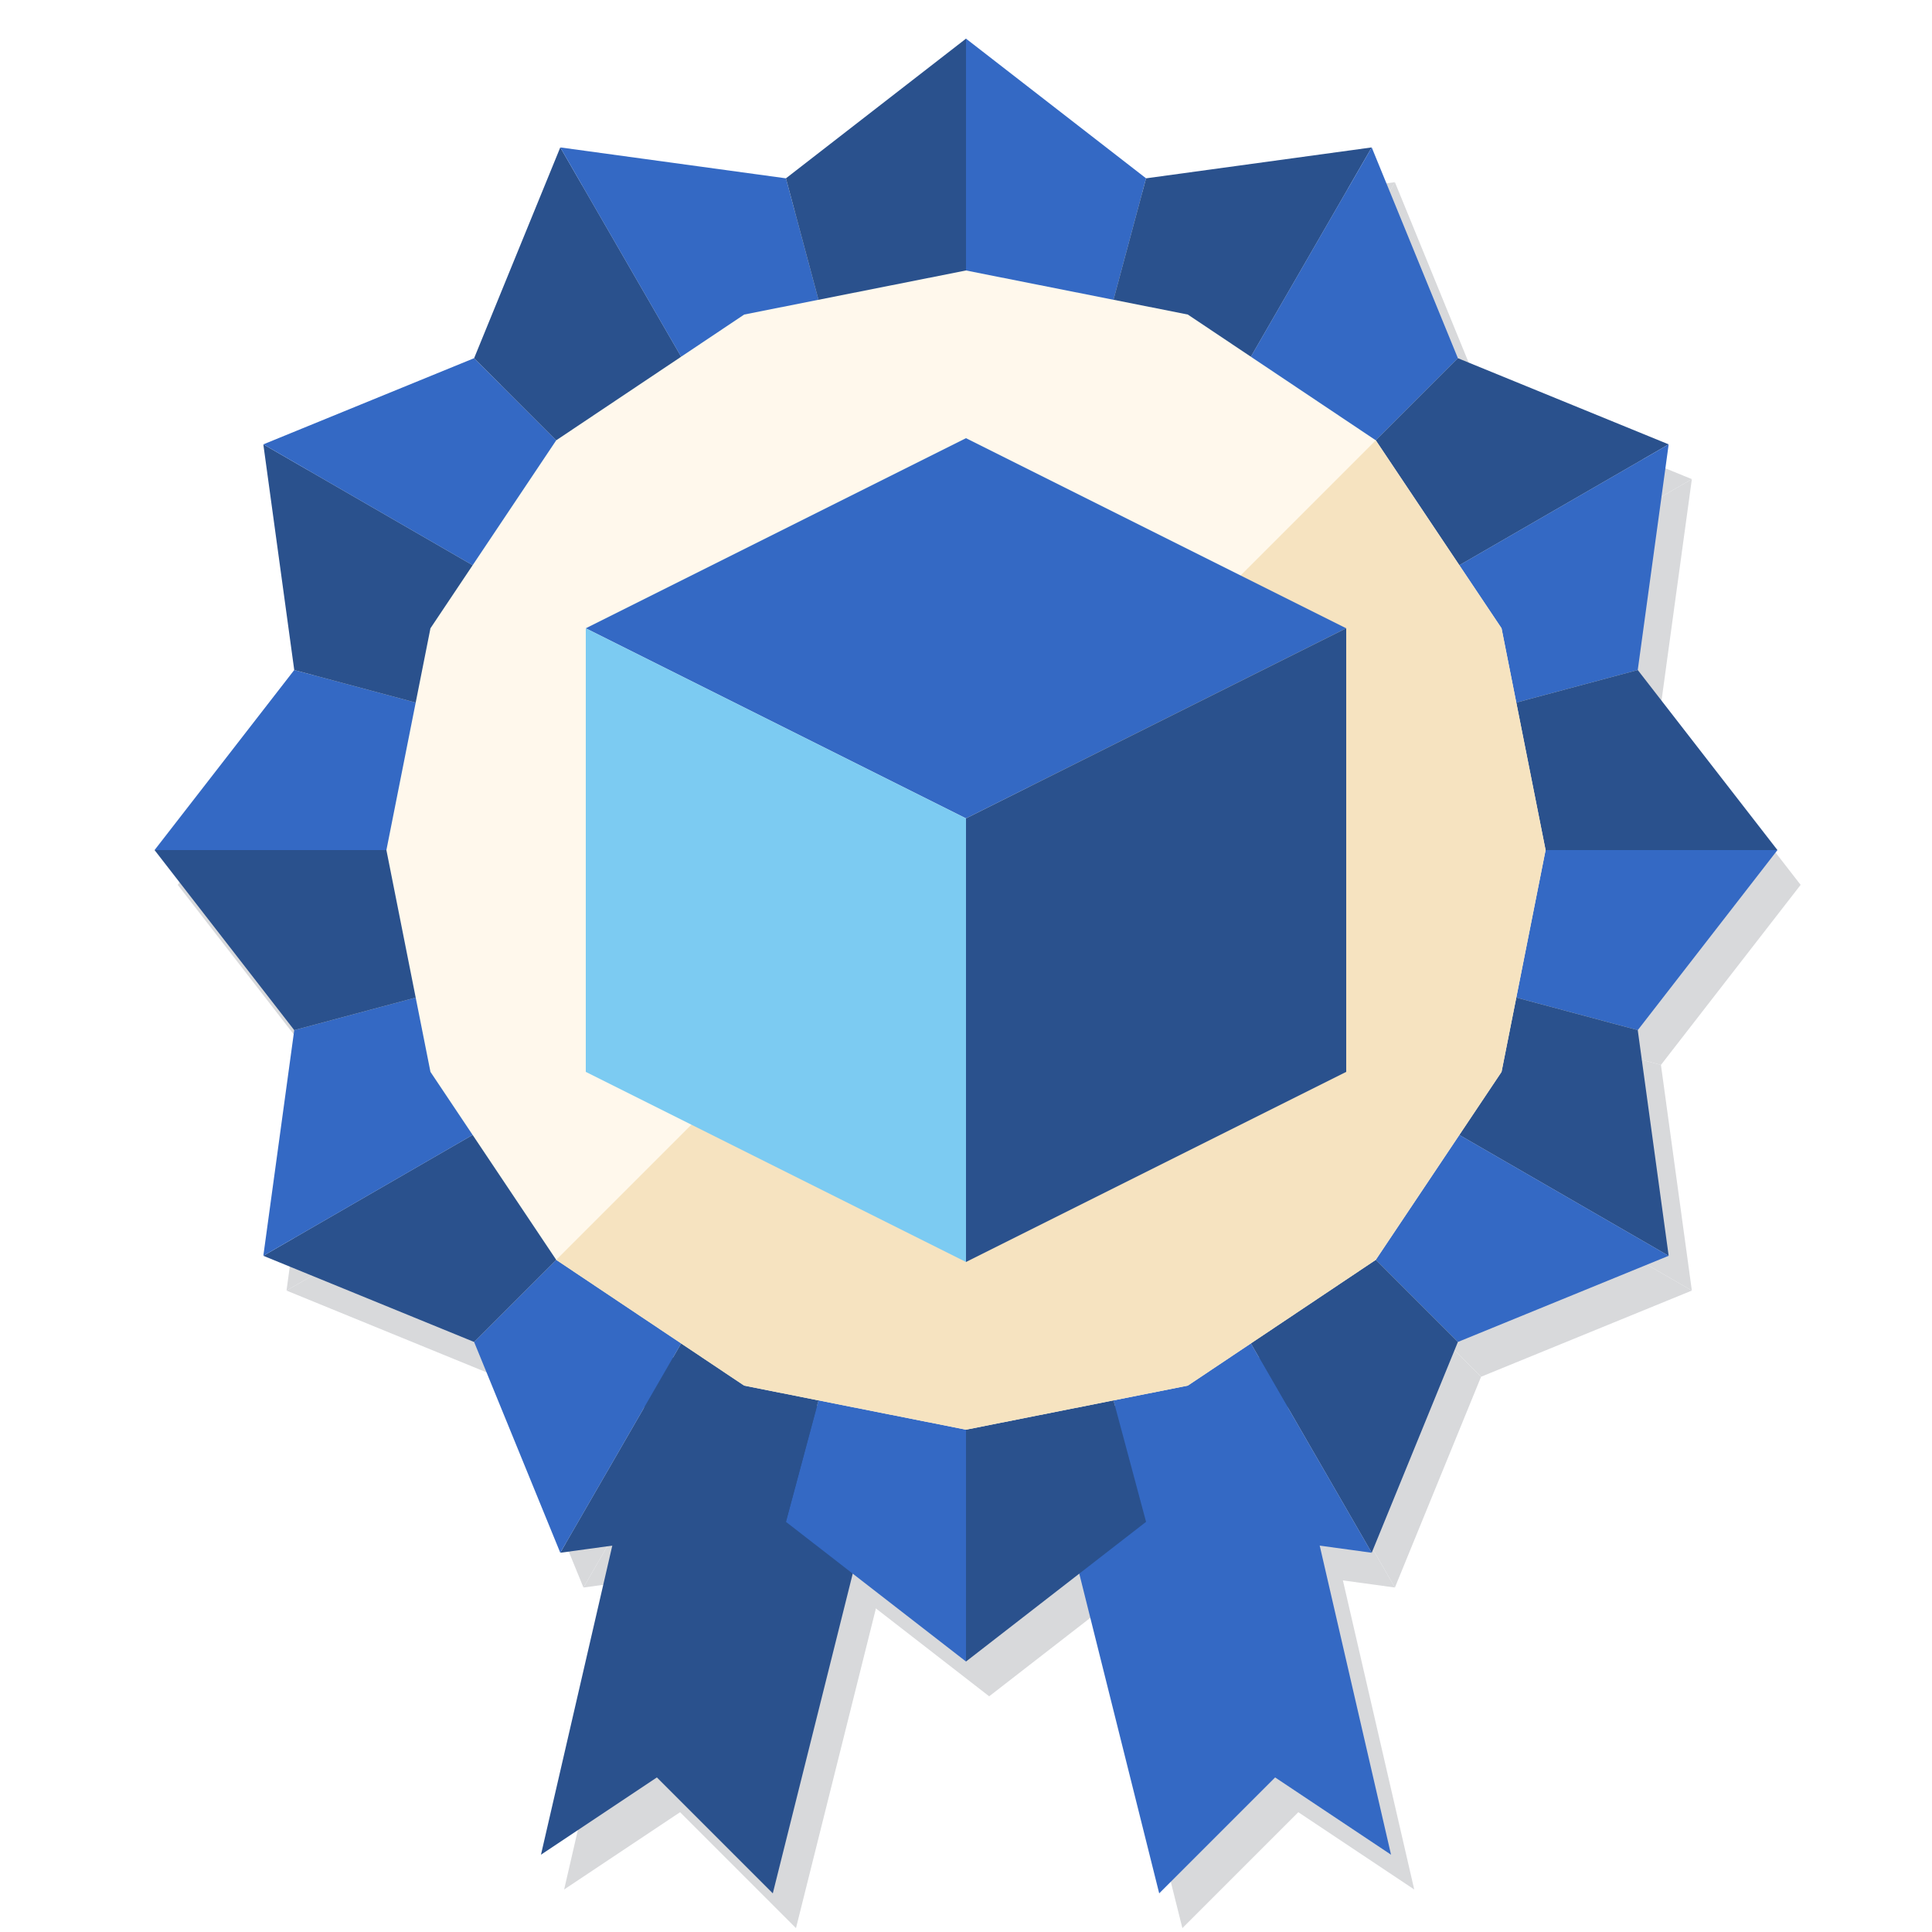
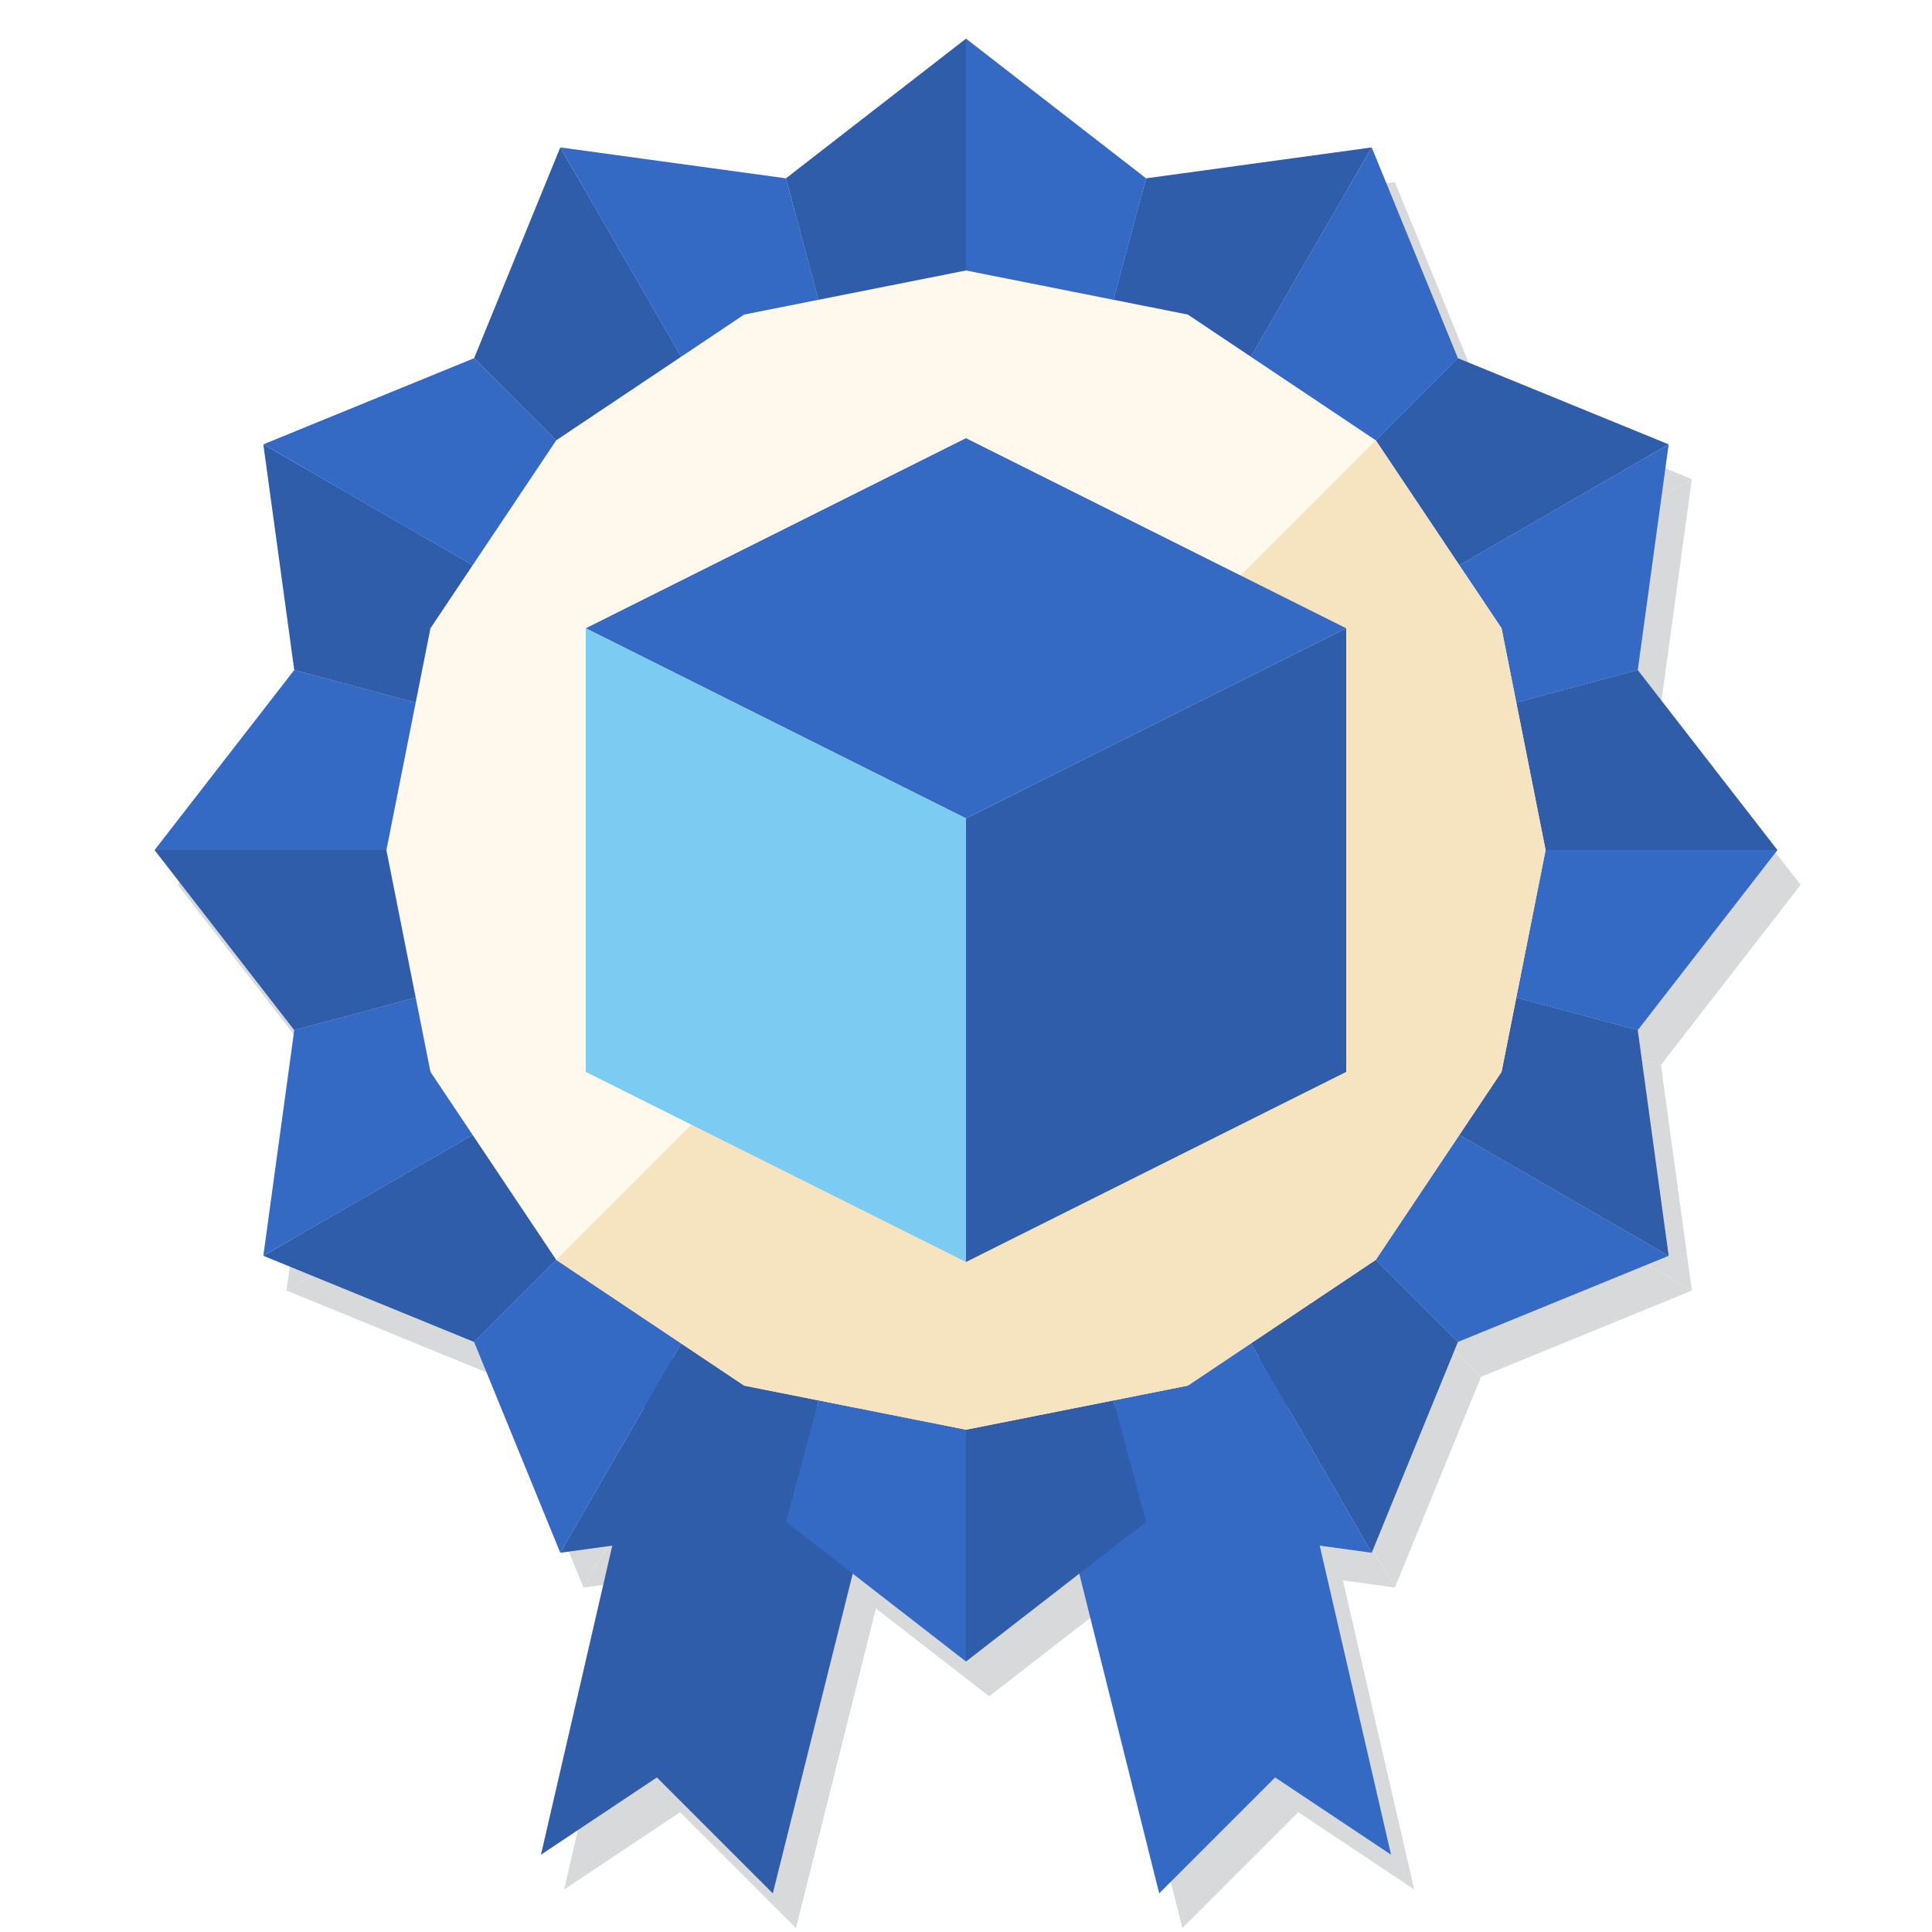
<svg xmlns="http://www.w3.org/2000/svg" width="100" height="100" viewBox="0 0 100 100">
  <g transform="translate(1.2 1.8)" opacity="0.2">
    <polygon points="34,70 46,74 40,98 34,92 28,96" fill="#3A3F4B" />
    <polygon points="66,70 54,74 60,98 66,92 72,96" fill="#3A3F4B" />
    <polygon points="50,44 50,2 59.32,9.23" fill="#3A3F4B" />
    <polygon points="50,44 59.32,9.23 71,7.63" fill="#3A3F4B" />
    <polygon points="50,44 71,7.63 75.46,18.54" fill="#3A3F4B" />
    <polygon points="50,44 75.46,18.54 86.37,23" fill="#3A3F4B" />
    <polygon points="50,44 86.37,23 84.77,34.68" fill="#3A3F4B" />
    <polygon points="50,44 84.77,34.68 92,44" fill="#3A3F4B" />
    <polygon points="50,44 92,44 84.77,53.32" fill="#3A3F4B" />
    <polygon points="50,44 84.77,53.32 86.37,65" fill="#3A3F4B" />
    <polygon points="50,44 86.37,65 75.46,69.46" fill="#3A3F4B" />
    <polygon points="50,44 75.46,69.46 71,80.37" fill="#3A3F4B" />
    <polygon points="50,44 71,80.37 59.32,78.77" fill="#3A3F4B" />
    <polygon points="50,44 59.32,78.77 50,86" fill="#3A3F4B" />
    <polygon points="50,44 50,86 40.68,78.77" fill="#3A3F4B" />
    <polygon points="50,44 40.68,78.77 29,80.37" fill="#3A3F4B" />
    <polygon points="50,44 29,80.37 24.54,69.46" fill="#3A3F4B" />
    <polygon points="50,44 24.54,69.46 13.63,65" fill="#3A3F4B" />
    <polygon points="50,44 13.63,65 15.23,53.32" fill="#3A3F4B" />
    <polygon points="50,44 15.23,53.32 8,44" fill="#3A3F4B" />
    <polygon points="50,44 8,44 15.23,34.68" fill="#3A3F4B" />
    <polygon points="50,44 15.23,34.68 13.63,23" fill="#3A3F4B" />
    <polygon points="50,44 13.63,23 24.54,18.54" fill="#3A3F4B" />
    <polygon points="50,44 24.54,18.54 29,7.63" fill="#3A3F4B" />
    <polygon points="50,44 29,7.63 40.68,9.23" fill="#3A3F4B" />
    <polygon points="50,44 40.68,9.23 50,2" fill="#3A3F4B" />
    <polygon points="80,44 77.72,55.48 71.21,65.21 61.48,71.72 50,74 38.52,71.72 28.79,65.21 22.28,55.48 20,44 22.28,32.52 28.79,22.79 38.52,16.28 50,14 61.48,16.28 71.21,22.79 77.72,32.52" fill="#3A3F4B" />
    <polygon points="80,44 77.72,55.48 71.21,65.21 61.48,71.72 50,74 38.52,71.72 28.79,65.21 71.21,22.79 77.72,32.52" fill="#3A3F4B" />
  </g>
-   <polygon points="34,70 46,74 40,98 34,92 28,96" fill="#2A518D" />
+   <polygon points="34,70 46,74 40,98 34,92 28,96" fill="#2F5DA9" />
  <polygon points="66,70 54,74 60,98 66,92 72,96" fill="#3469C4" />
  <polygon points="50,44 50,2 59.32,9.23" fill="#3469C4" />
-   <polygon points="50,44 59.32,9.23 71,7.63" fill="#2A518D" />
+   <polygon points="50,44 59.32,9.23 71,7.63" fill="#2F5DA9" />
  <polygon points="50,44 71,7.63 75.46,18.54" fill="#3469C4" />
-   <polygon points="50,44 75.46,18.54 86.37,23" fill="#2A518D" />
+   <polygon points="50,44 75.46,18.54 86.37,23" fill="#2F5DA9" />
  <polygon points="50,44 86.37,23 84.77,34.68" fill="#3469C4" />
-   <polygon points="50,44 84.77,34.68 92,44" fill="#2A518D" />
+   <polygon points="50,44 84.77,34.68 92,44" fill="#2F5DA9" />
  <polygon points="50,44 92,44 84.77,53.32" fill="#3469C4" />
-   <polygon points="50,44 84.77,53.32 86.37,65" fill="#2A518D" />
+   <polygon points="50,44 84.77,53.32 86.37,65" fill="#2F5DA9" />
  <polygon points="50,44 86.37,65 75.46,69.46" fill="#3469C4" />
-   <polygon points="50,44 75.46,69.46 71,80.37" fill="#2A518D" />
+   <polygon points="50,44 75.46,69.46 71,80.37" fill="#2F5DA9" />
  <polygon points="50,44 71,80.37 59.32,78.77" fill="#3469C4" />
-   <polygon points="50,44 59.32,78.77 50,86" fill="#2A518D" />
+   <polygon points="50,44 59.32,78.77 50,86" fill="#2F5DA9" />
  <polygon points="50,44 50,86 40.68,78.77" fill="#3469C4" />
-   <polygon points="50,44 40.68,78.77 29,80.37" fill="#2A518D" />
+   <polygon points="50,44 40.68,78.77 29,80.37" fill="#2F5DA9" />
  <polygon points="50,44 29,80.37 24.54,69.46" fill="#3469C4" />
-   <polygon points="50,44 24.54,69.46 13.63,65" fill="#2A518D" />
+   <polygon points="50,44 24.54,69.46 13.63,65" fill="#2F5DA9" />
  <polygon points="50,44 13.63,65 15.23,53.32" fill="#3469C4" />
-   <polygon points="50,44 15.23,53.32 8,44" fill="#2A518D" />
+   <polygon points="50,44 15.23,53.32 8,44" fill="#2F5DA9" />
  <polygon points="50,44 8,44 15.23,34.68" fill="#3469C4" />
-   <polygon points="50,44 15.23,34.68 13.63,23" fill="#2A518D" />
+   <polygon points="50,44 15.23,34.68 13.63,23" fill="#2F5DA9" />
  <polygon points="50,44 13.63,23 24.54,18.54" fill="#3469C4" />
-   <polygon points="50,44 24.54,18.54 29,7.63" fill="#2A518D" />
+   <polygon points="50,44 24.54,18.54 29,7.63" fill="#2F5DA9" />
  <polygon points="50,44 29,7.63 40.68,9.23" fill="#3469C4" />
-   <polygon points="50,44 40.68,9.23 50,2" fill="#2A518D" />
+   <polygon points="50,44 40.68,9.23 50,2" fill="#2F5DA9" />
  <polygon points="80,44 77.72,55.48 71.21,65.21 61.48,71.72 50,74 38.52,71.72 28.79,65.21 22.28,55.48 20,44 22.28,32.52 28.79,22.79 38.52,16.28 50,14 61.48,16.28 71.21,22.79 77.72,32.52" fill="#FFF8EC" />
  <polygon points="80,44 77.72,55.48 71.21,65.21 61.48,71.72 50,74 38.52,71.72 28.79,65.21 71.21,22.79 77.72,32.52" fill="#F6E3C0" />
  <g transform="translate(9 3) scale(0.82)">
    <polygon points="50,24 74,36 50,48 26,36" fill="#3469C4" />
    <polygon points="26,36 50,48 50,76 26,64" fill="#7CCBF2" />
-     <polygon points="74,36 50,48 50,76 74,64" fill="#2A518D" />
+     <polygon points="74,36 50,48 50,76 74,64" fill="#2F5DA9" />
  </g>
</svg>
